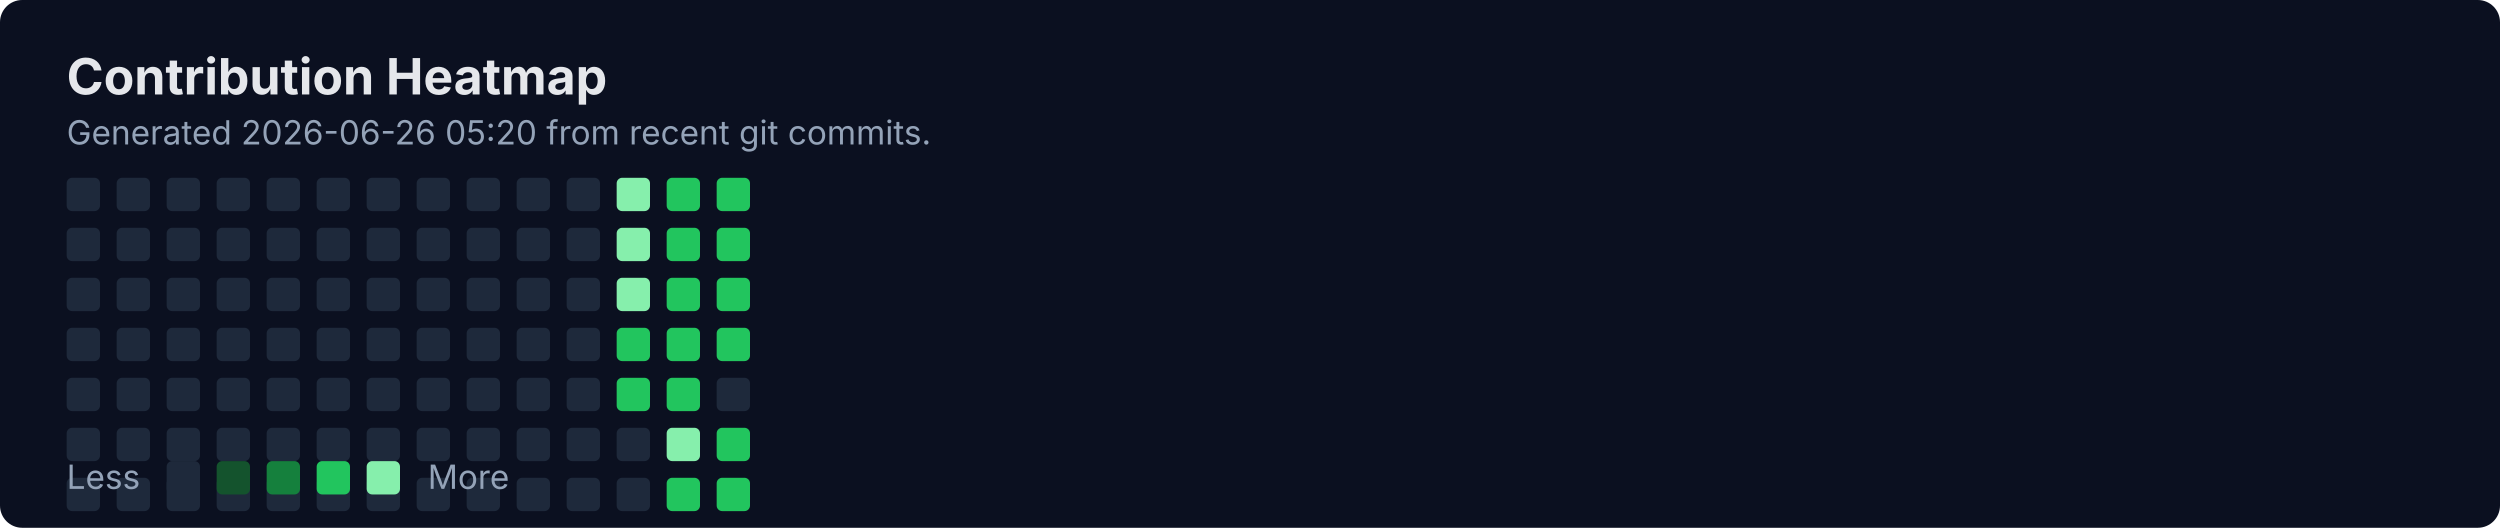
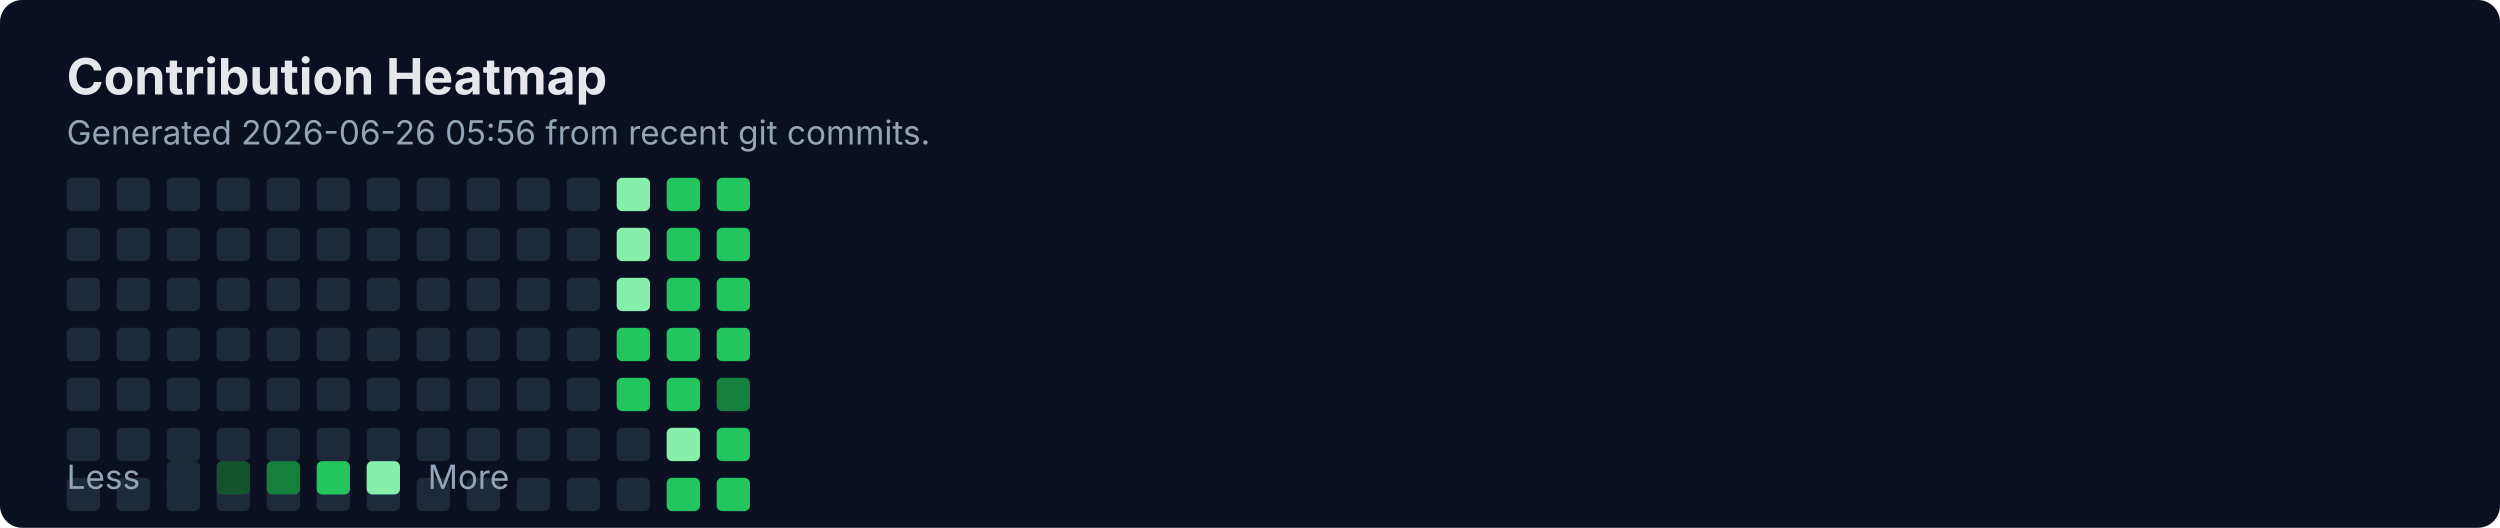
<svg xmlns="http://www.w3.org/2000/svg" width="900" height="190" viewBox="0 0 900 190" fill="none" role="img" aria-labelledby="title">
  <rect width="900" height="190" rx="8" fill="#0B1020" />
  <text x="24" y="34" fill="#E5E7EB" font-family="Inter, Segoe UI, Arial" font-size="18" font-weight="700">Contribution Heatmap</text>
-   <text x="24" y="52" fill="#94A3B8" font-family="Inter, Segoe UI, Arial" font-size="12">Generated 2026-06-26 05:20 from recent git commits.</text>
+   <text x="24" y="52" fill="#94A3B8" font-family="Inter, Segoe UI, Arial" font-size="12">Generated 2026-06-26 05:56 from recent git commits.</text>
  <rect x="24" y="154" width="12" height="12" rx="2" fill="#1E293B" />
  <rect x="24" y="172" width="12" height="12" rx="2" fill="#1E293B" />
  <rect x="24" y="64" width="12" height="12" rx="2" fill="#1E293B" />
  <rect x="24" y="82" width="12" height="12" rx="2" fill="#1E293B" />
  <rect x="24" y="100" width="12" height="12" rx="2" fill="#1E293B" />
  <rect x="24" y="118" width="12" height="12" rx="2" fill="#1E293B" />
  <rect x="24" y="136" width="12" height="12" rx="2" fill="#1E293B" />
  <rect x="42" y="154" width="12" height="12" rx="2" fill="#1E293B" />
  <rect x="42" y="172" width="12" height="12" rx="2" fill="#1E293B" />
  <rect x="42" y="64" width="12" height="12" rx="2" fill="#1E293B" />
  <rect x="42" y="82" width="12" height="12" rx="2" fill="#1E293B" />
  <rect x="42" y="100" width="12" height="12" rx="2" fill="#1E293B" />
  <rect x="42" y="118" width="12" height="12" rx="2" fill="#1E293B" />
  <rect x="42" y="136" width="12" height="12" rx="2" fill="#1E293B" />
  <rect x="60" y="154" width="12" height="12" rx="2" fill="#1E293B" />
  <rect x="60" y="172" width="12" height="12" rx="2" fill="#1E293B" />
  <rect x="60" y="64" width="12" height="12" rx="2" fill="#1E293B" />
  <rect x="60" y="82" width="12" height="12" rx="2" fill="#1E293B" />
  <rect x="60" y="100" width="12" height="12" rx="2" fill="#1E293B" />
  <rect x="60" y="118" width="12" height="12" rx="2" fill="#1E293B" />
  <rect x="60" y="136" width="12" height="12" rx="2" fill="#1E293B" />
  <rect x="78" y="154" width="12" height="12" rx="2" fill="#1E293B" />
  <rect x="78" y="172" width="12" height="12" rx="2" fill="#1E293B" />
  <rect x="78" y="64" width="12" height="12" rx="2" fill="#1E293B" />
  <rect x="78" y="82" width="12" height="12" rx="2" fill="#1E293B" />
  <rect x="78" y="100" width="12" height="12" rx="2" fill="#1E293B" />
  <rect x="78" y="118" width="12" height="12" rx="2" fill="#1E293B" />
  <rect x="78" y="136" width="12" height="12" rx="2" fill="#1E293B" />
  <rect x="96" y="154" width="12" height="12" rx="2" fill="#1E293B" />
  <rect x="96" y="172" width="12" height="12" rx="2" fill="#1E293B" />
  <rect x="96" y="64" width="12" height="12" rx="2" fill="#1E293B" />
  <rect x="96" y="82" width="12" height="12" rx="2" fill="#1E293B" />
  <rect x="96" y="100" width="12" height="12" rx="2" fill="#1E293B" />
  <rect x="96" y="118" width="12" height="12" rx="2" fill="#1E293B" />
  <rect x="96" y="136" width="12" height="12" rx="2" fill="#1E293B" />
  <rect x="114" y="154" width="12" height="12" rx="2" fill="#1E293B" />
  <rect x="114" y="172" width="12" height="12" rx="2" fill="#1E293B" />
  <rect x="114" y="64" width="12" height="12" rx="2" fill="#1E293B" />
  <rect x="114" y="82" width="12" height="12" rx="2" fill="#1E293B" />
  <rect x="114" y="100" width="12" height="12" rx="2" fill="#1E293B" />
  <rect x="114" y="118" width="12" height="12" rx="2" fill="#1E293B" />
  <rect x="114" y="136" width="12" height="12" rx="2" fill="#1E293B" />
  <rect x="132" y="154" width="12" height="12" rx="2" fill="#1E293B" />
  <rect x="132" y="172" width="12" height="12" rx="2" fill="#1E293B" />
  <rect x="132" y="64" width="12" height="12" rx="2" fill="#1E293B" />
  <rect x="132" y="82" width="12" height="12" rx="2" fill="#1E293B" />
  <rect x="132" y="100" width="12" height="12" rx="2" fill="#1E293B" />
  <rect x="132" y="118" width="12" height="12" rx="2" fill="#1E293B" />
  <rect x="132" y="136" width="12" height="12" rx="2" fill="#1E293B" />
  <rect x="150" y="154" width="12" height="12" rx="2" fill="#1E293B" />
  <rect x="150" y="172" width="12" height="12" rx="2" fill="#1E293B" />
  <rect x="150" y="64" width="12" height="12" rx="2" fill="#1E293B" />
  <rect x="150" y="82" width="12" height="12" rx="2" fill="#1E293B" />
  <rect x="150" y="100" width="12" height="12" rx="2" fill="#1E293B" />
  <rect x="150" y="118" width="12" height="12" rx="2" fill="#1E293B" />
  <rect x="150" y="136" width="12" height="12" rx="2" fill="#1E293B" />
  <rect x="168" y="154" width="12" height="12" rx="2" fill="#1E293B" />
  <rect x="168" y="172" width="12" height="12" rx="2" fill="#1E293B" />
  <rect x="168" y="64" width="12" height="12" rx="2" fill="#1E293B" />
  <rect x="168" y="82" width="12" height="12" rx="2" fill="#1E293B" />
  <rect x="168" y="100" width="12" height="12" rx="2" fill="#1E293B" />
  <rect x="168" y="118" width="12" height="12" rx="2" fill="#1E293B" />
  <rect x="168" y="136" width="12" height="12" rx="2" fill="#1E293B" />
  <rect x="186" y="154" width="12" height="12" rx="2" fill="#1E293B" />
  <rect x="186" y="172" width="12" height="12" rx="2" fill="#1E293B" />
  <rect x="186" y="64" width="12" height="12" rx="2" fill="#1E293B" />
  <rect x="186" y="82" width="12" height="12" rx="2" fill="#1E293B" />
  <rect x="186" y="100" width="12" height="12" rx="2" fill="#1E293B" />
  <rect x="186" y="118" width="12" height="12" rx="2" fill="#1E293B" />
  <rect x="186" y="136" width="12" height="12" rx="2" fill="#1E293B" />
  <rect x="204" y="154" width="12" height="12" rx="2" fill="#1E293B" />
  <rect x="204" y="172" width="12" height="12" rx="2" fill="#1E293B" />
  <rect x="204" y="64" width="12" height="12" rx="2" fill="#1E293B" />
  <rect x="204" y="82" width="12" height="12" rx="2" fill="#1E293B" />
  <rect x="204" y="100" width="12" height="12" rx="2" fill="#1E293B" />
  <rect x="204" y="118" width="12" height="12" rx="2" fill="#1E293B" />
  <rect x="204" y="136" width="12" height="12" rx="2" fill="#1E293B" />
  <rect x="222" y="154" width="12" height="12" rx="2" fill="#1E293B" />
  <rect x="222" y="172" width="12" height="12" rx="2" fill="#1E293B" />
  <rect x="222" y="64" width="12" height="12" rx="2" fill="#86EFAC" />
  <rect x="222" y="82" width="12" height="12" rx="2" fill="#86EFAC" />
  <rect x="222" y="100" width="12" height="12" rx="2" fill="#86EFAC" />
  <rect x="222" y="118" width="12" height="12" rx="2" fill="#22C55E" />
  <rect x="222" y="136" width="12" height="12" rx="2" fill="#22C55E" />
  <rect x="240" y="154" width="12" height="12" rx="2" fill="#86EFAC" />
  <rect x="240" y="172" width="12" height="12" rx="2" fill="#22C55E" />
  <rect x="240" y="64" width="12" height="12" rx="2" fill="#22C55E" />
  <rect x="240" y="82" width="12" height="12" rx="2" fill="#22C55E" />
  <rect x="240" y="100" width="12" height="12" rx="2" fill="#22C55E" />
  <rect x="240" y="118" width="12" height="12" rx="2" fill="#22C55E" />
  <rect x="240" y="136" width="12" height="12" rx="2" fill="#22C55E" />
  <rect x="258" y="154" width="12" height="12" rx="2" fill="#22C55E" />
  <rect x="258" y="172" width="12" height="12" rx="2" fill="#22C55E" />
  <rect x="258" y="64" width="12" height="12" rx="2" fill="#22C55E" />
  <rect x="258" y="82" width="12" height="12" rx="2" fill="#22C55E" />
  <rect x="258" y="100" width="12" height="12" rx="2" fill="#22C55E" />
  <rect x="258" y="118" width="12" height="12" rx="2" fill="#22C55E" />
-   <rect x="258" y="136" width="12" height="12" rx="2" fill="#1E293B" />
+   <rect x="258" y="136" width="12" height="12" rx="2" fill="#15803D" />
  <text x="24" y="176" fill="#94A3B8" font-family="Inter, Segoe UI, Arial" font-size="12">Less</text>
  <rect x="60" y="166" width="12" height="12" rx="2" fill="#1E293B" />
  <rect x="78" y="166" width="12" height="12" rx="2" fill="#14532D" />
  <rect x="96" y="166" width="12" height="12" rx="2" fill="#15803D" />
  <rect x="114" y="166" width="12" height="12" rx="2" fill="#22C55E" />
  <rect x="132" y="166" width="12" height="12" rx="2" fill="#86EFAC" />
  <text x="154" y="176" fill="#94A3B8" font-family="Inter, Segoe UI, Arial" font-size="12">More</text>
</svg>
